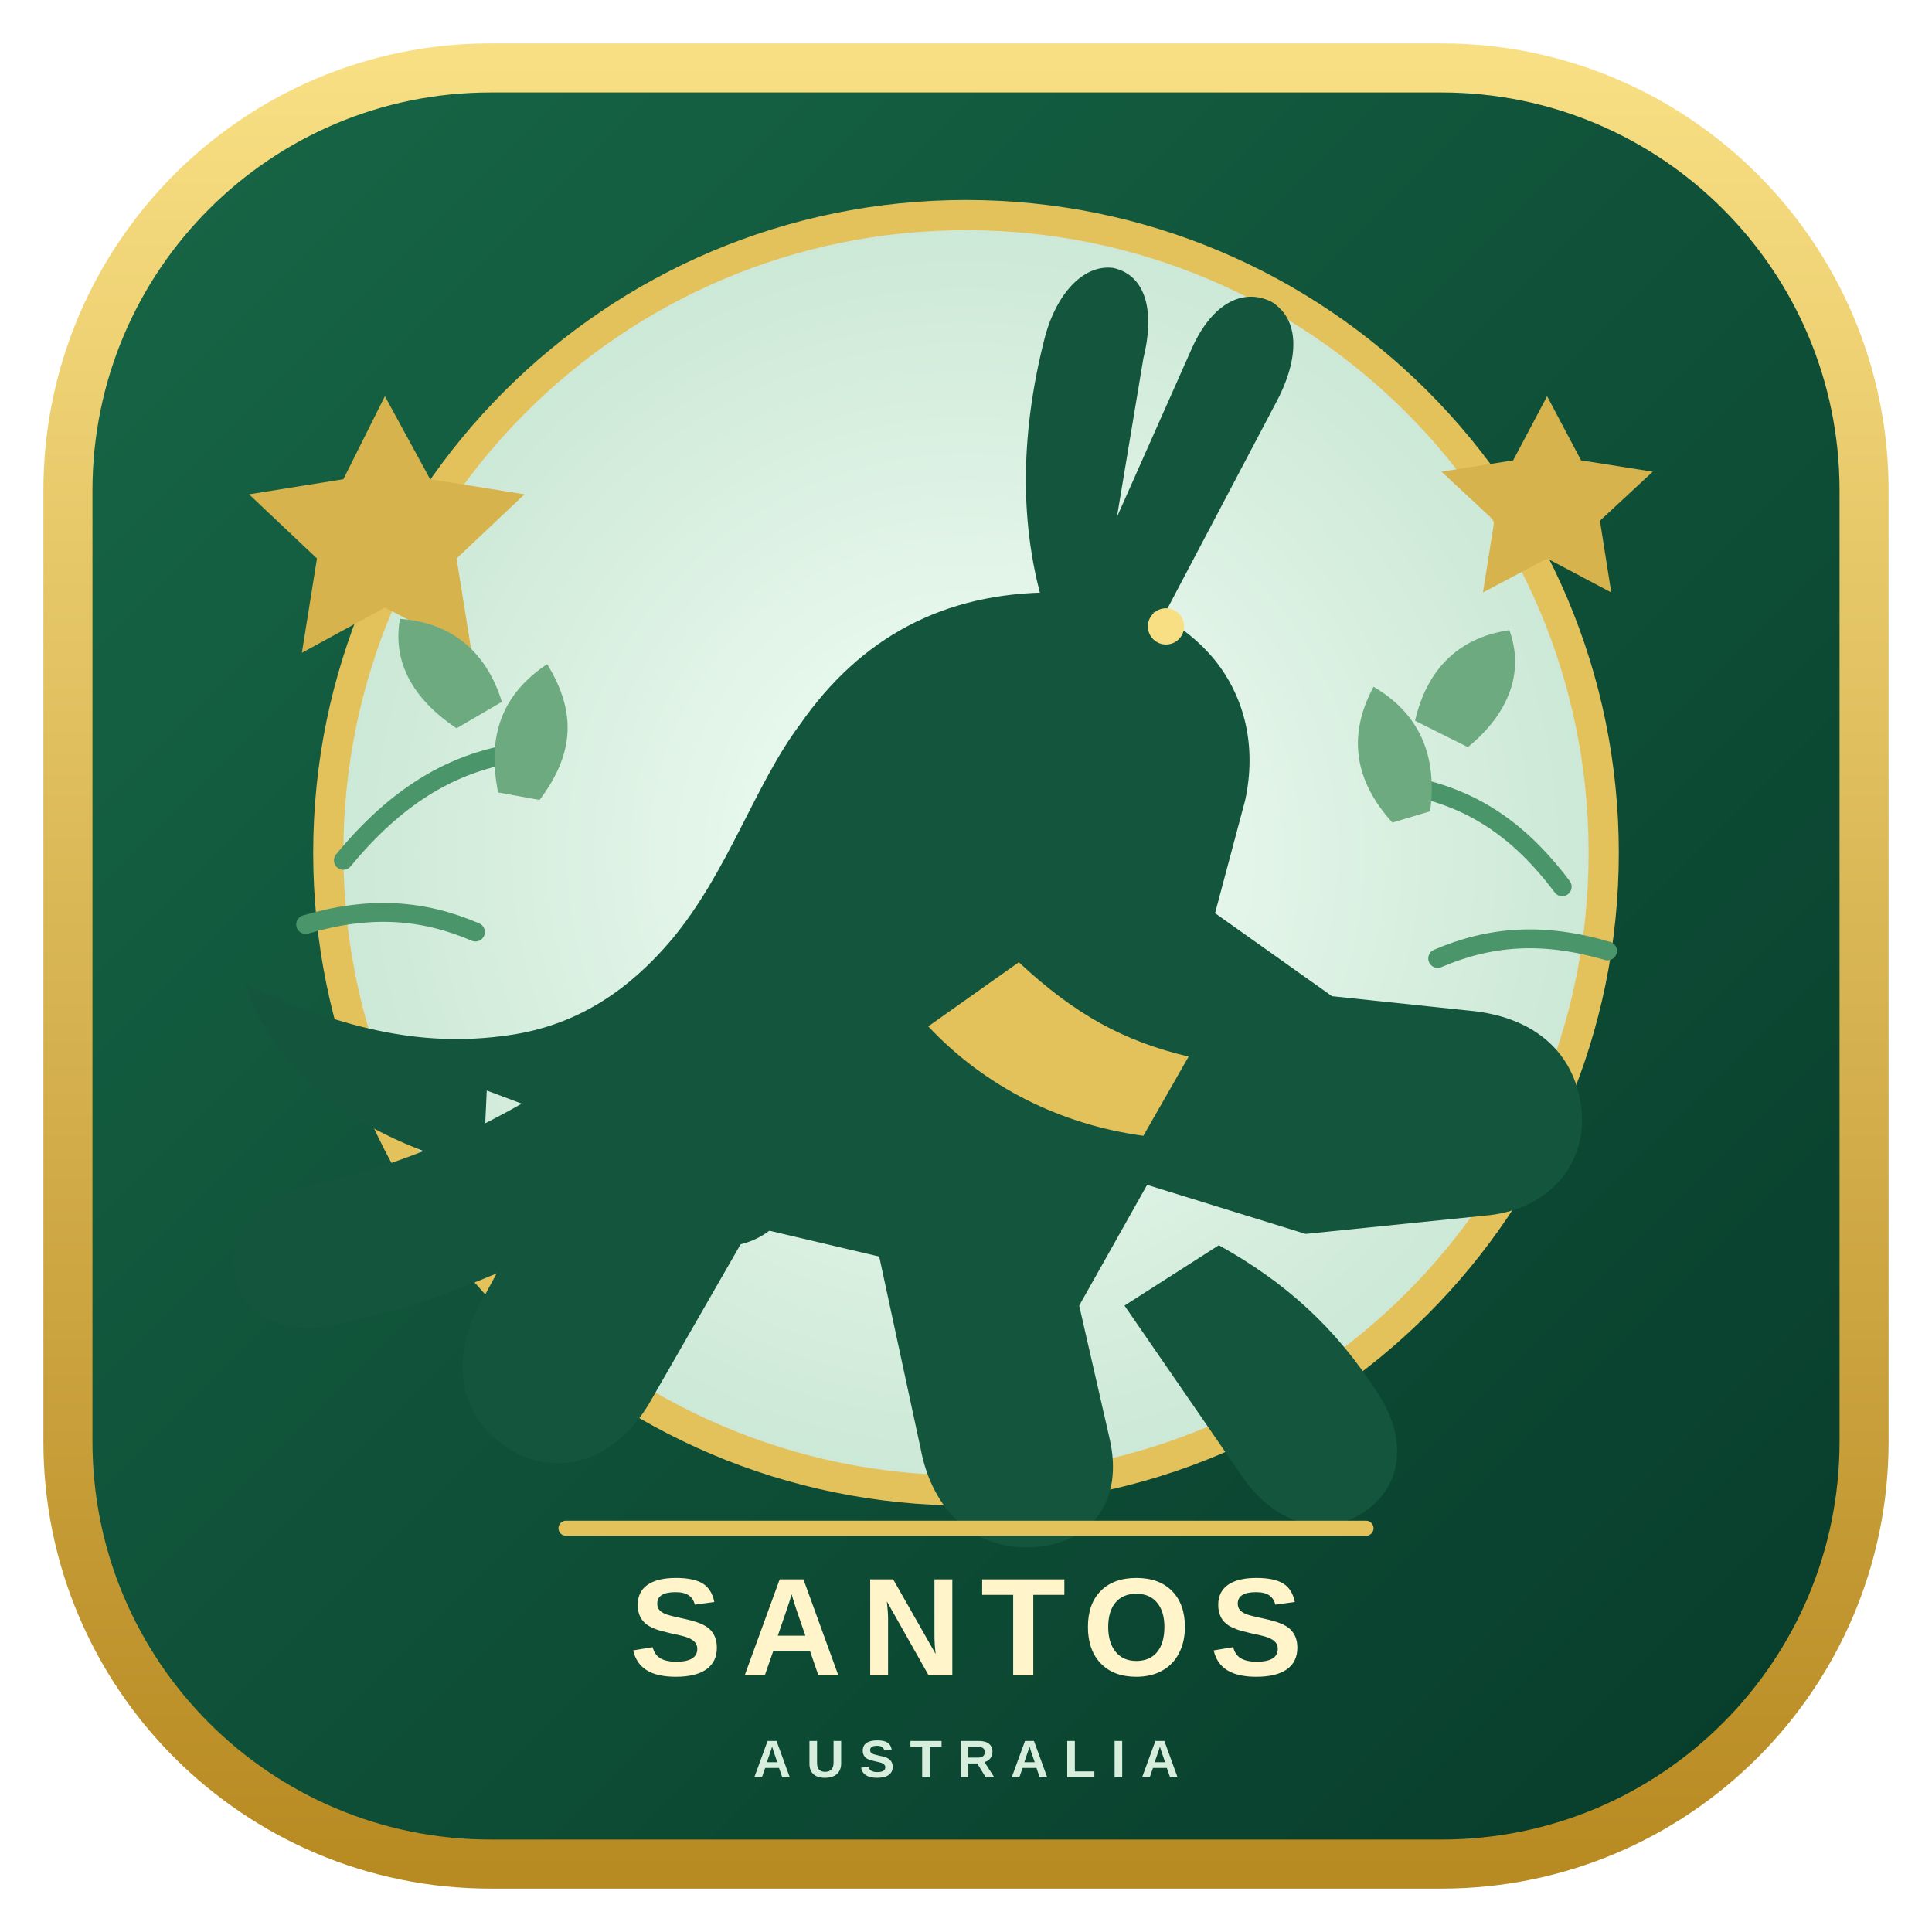
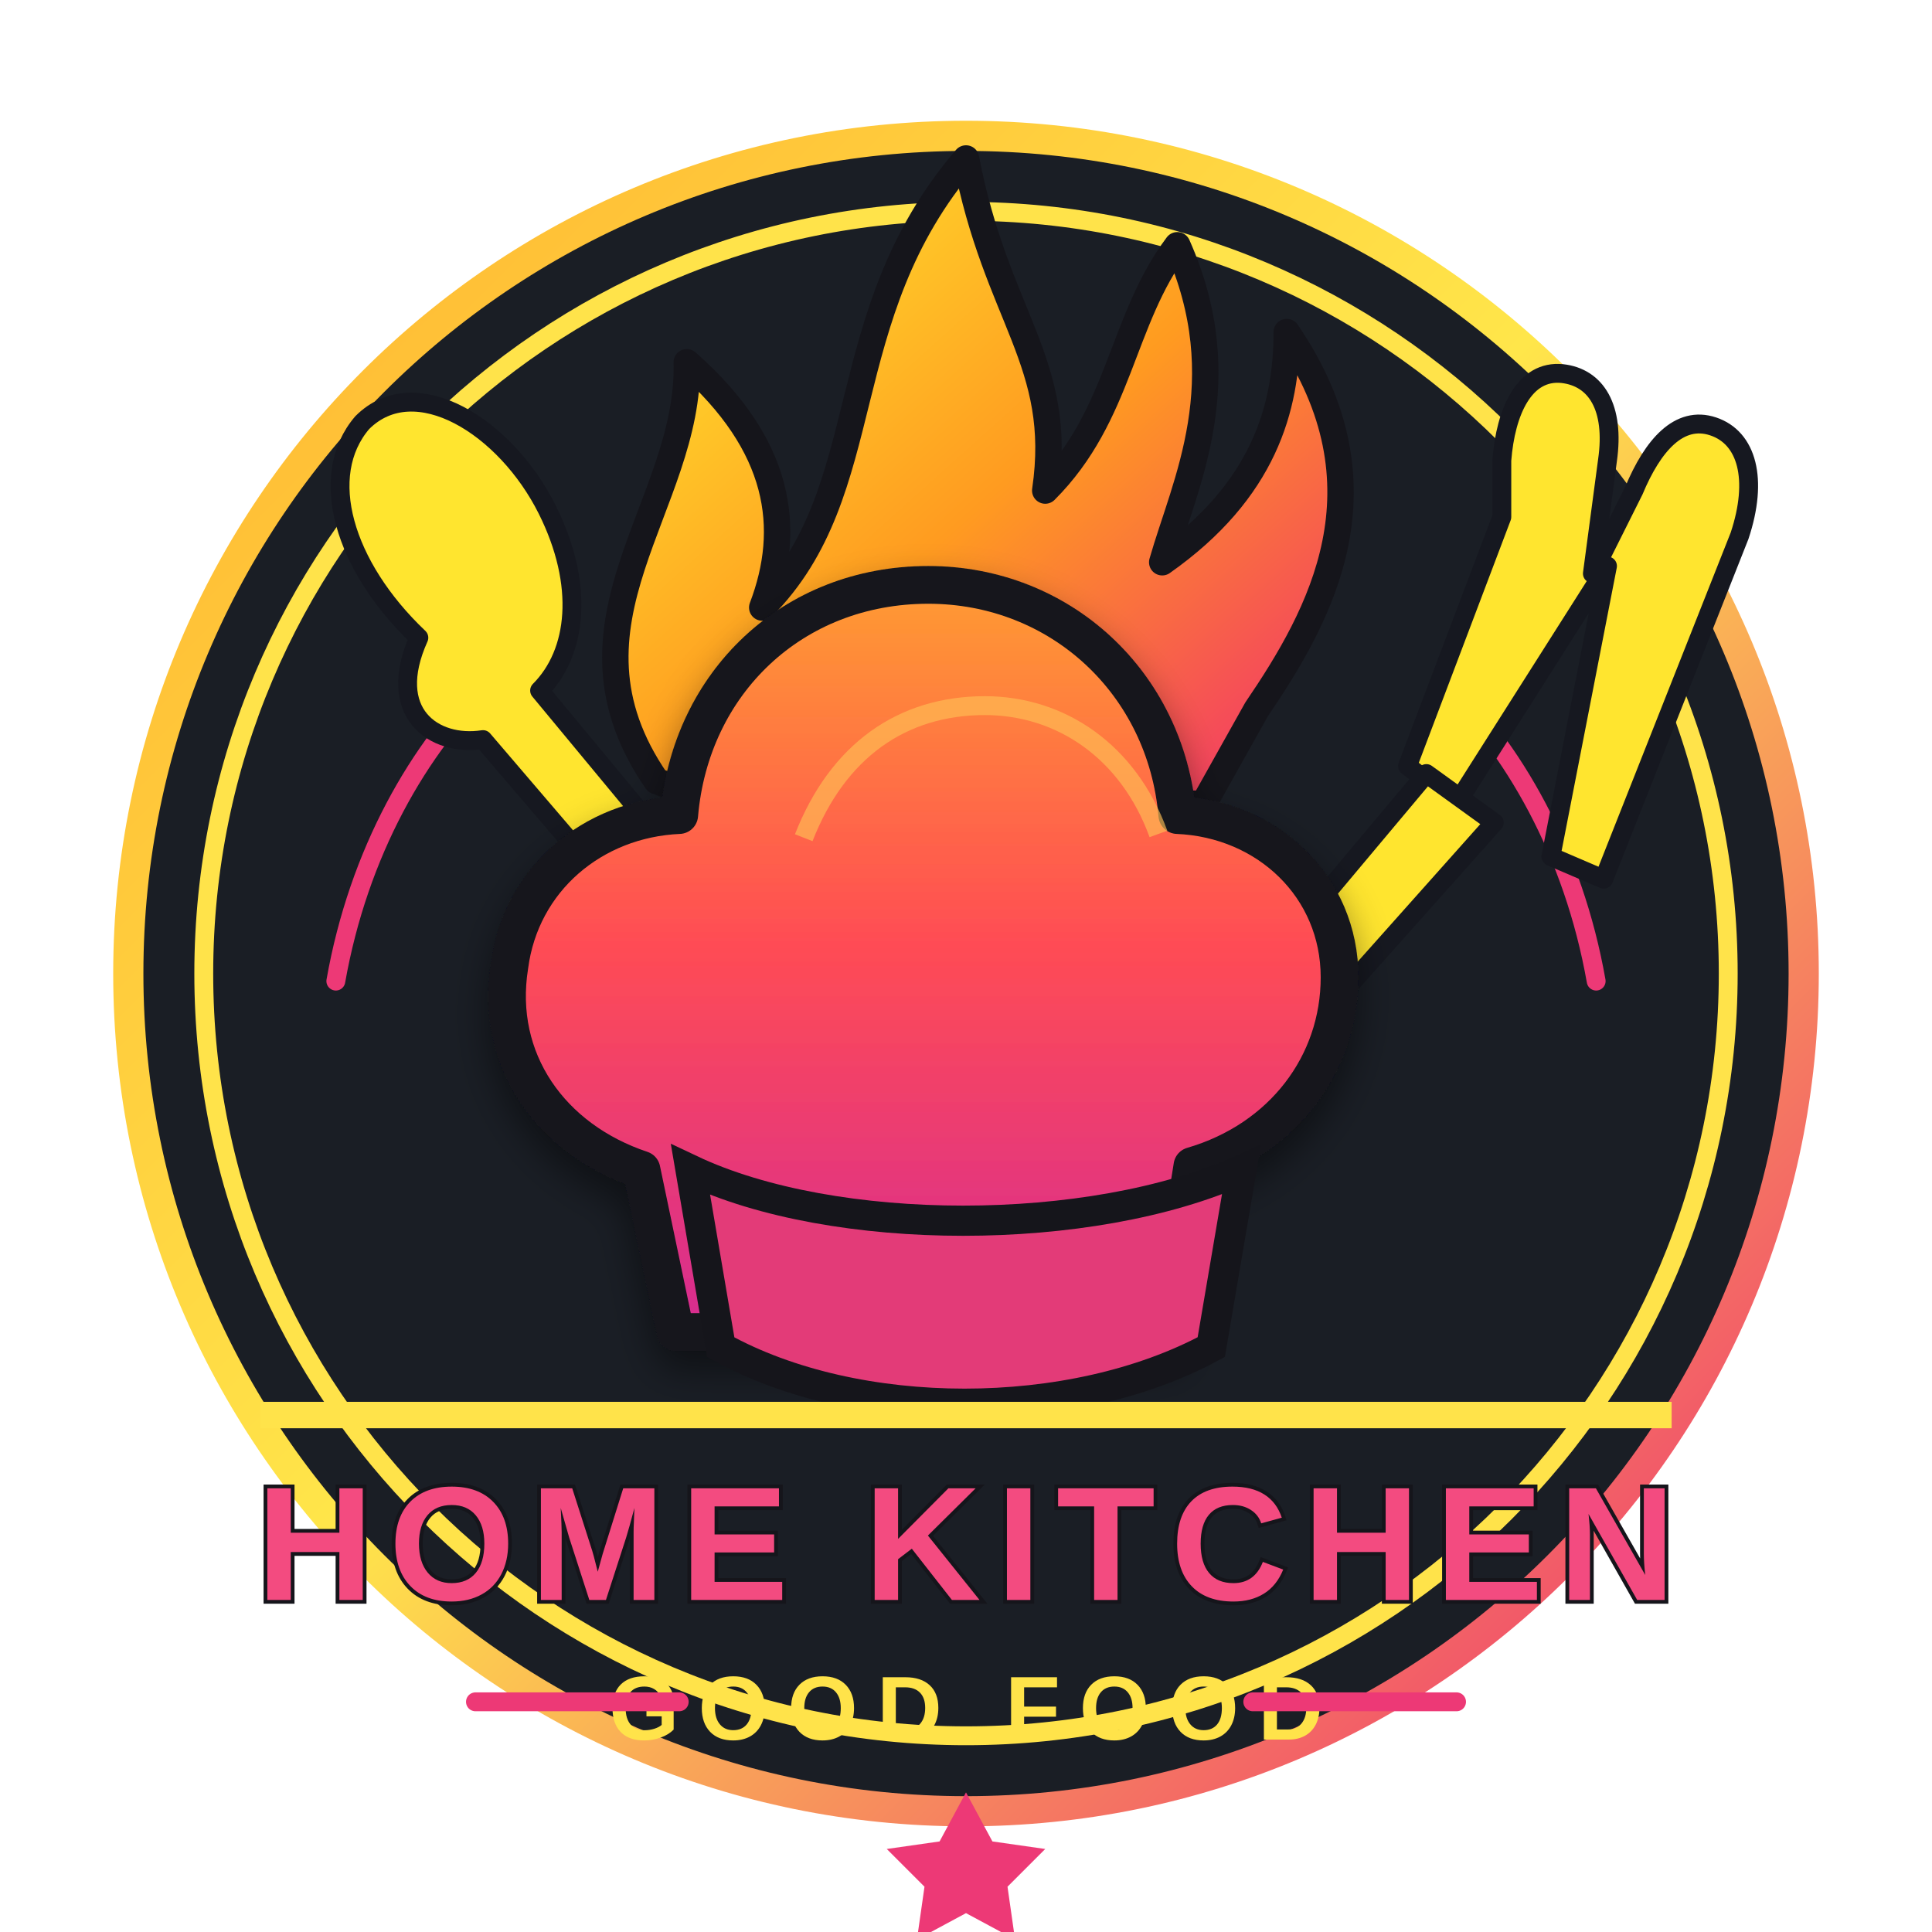
<svg xmlns="http://www.w3.org/2000/svg" width="512" height="512" viewBox="0 0 512 512" role="img" aria-labelledby="title desc">
  <defs>
-     <linearGradient id="bg" x1="0" y1="0" x2="1" y2="1">
-       <stop stop-color="#176747" />
-       <stop offset="1" stop-color="#073b2a" />
+     <linearGradient id="ring" x1="0" y1="0" x2="1" y2="1">
+       <stop stop-color="#ffb02e" />
+       <stop offset=".48" stop-color="#ffe64a" />
+       <stop offset="1" stop-color="#ed2474" />
    </linearGradient>
-     <linearGradient id="gold" x1="0" y1="0" x2="0" y2="1">
-       <stop stop-color="#f8df83" />
-       <stop offset="1" stop-color="#b88a22" />
+     <linearGradient id="hat" x1="0" y1="0" x2="0" y2="1">
+       <stop stop-color="#ff9b32" />
+       <stop offset=".48" stop-color="#ff4c54" />
+       <stop offset="1" stop-color="#d72b91" />
    </linearGradient>
-     <radialGradient id="inner">
-       <stop stop-color="#f4fff7" />
-       <stop offset="1" stop-color="#cce8d6" />
-     </radialGradient>
+     <linearGradient id="fire" x1="0" y1="0" x2="1" y2="1">
+       <stop stop-color="#fff02f" />
+       <stop offset=".52" stop-color="#ff9b20" />
+       <stop offset="1" stop-color="#f12b70" />
+     </linearGradient>
+     <filter id="shadow" x="-30%" y="-30%" width="160%" height="160%">
+       <feGaussianBlur in="SourceAlpha" stdDeviation="5" />
+       <feOffset dy="5" />
+       <feComponentTransfer>
+         <feFuncA type="linear" slope=".45" />
+       </feComponentTransfer>
+       <feMerge>
+         <feMergeNode />
+         <feMergeNode in="SourceGraphic" />
+       </feMerge>
+     </filter>
  </defs>
-   <rect x="18" y="18" width="476" height="476" rx="112" fill="url(#bg)" stroke="url(#gold)" stroke-width="13" />
-   <circle cx="256" cy="226" r="169" fill="url(#inner)" stroke="#e3c15b" stroke-width="8" />
-   <path d="M128 310c-35-9-55-26-63-49 27 12 48 17 72 13 17-3 30-12 41-25 15-18 22-41 34-57 16-23 38-35 67-35 20 0 34 7 43 18 8 10 11 23 8 37l-8 30 31 22 38 4c16 2 26 11 28 25 2 15-8 27-24 29l-49 5-42-13-18 32 8 35c4 17-5 28-20 29-16 1-27-10-30-26l-11-51-34-8-27 47c-9 15-24 20-37 12-13-8-16-23-8-38l26-48-24-9z" fill="#14563d" />
-   <path d="M278 165c-8-23-8-49-1-76 3-11 10-19 18-18 9 2 11 12 8 24l-7 42 20-45c5-11 13-16 21-12 8 5 7 16 1 27l-29 55" fill="#14563d" />
-   <path d="M204 223c-19 24-28 50-33 78-3 16 4 27 17 29 13 2 23-7 27-22 7-26 17-46 34-60" fill="#14563d" />
-   <path d="M270 255c15 14 28 21 45 25l-12 21c-22-3-42-13-57-29" fill="#e3c15b" />
-   <path d="M176 316c-31 16-57 29-87 35-15 3-26-3-27-15-1-11 7-19 21-22 27-6 50-17 72-32" fill="#14563d" />
-   <path d="M323 330c18 10 31 22 42 39 8 12 7 25-4 32-11 7-24 2-32-10l-31-45" fill="#14563d" />
-   <circle cx="309" cy="166" r="4.8" fill="#f8df83" />
-   <path d="M102 105l12 22 25 4-18 17 4 25-23-12-22 12 4-25-18-17 25-4z" fill="#d6b34c" />
-   <path d="M410 105l9 17 19 3-14 13 3 19-17-9-17 9 3-19-14-13 19-3z" fill="#d6b34c" />
-   <path d="M91 228c14-17 28-25 43-28M81 245c17-5 31-4 45 2M414 235c-12-16-25-24-42-27M426 252c-17-5-31-4-45 2" fill="none" stroke="#4b956b" stroke-width="5" stroke-linecap="round" />
-   <path d="M121 193c-12-8-17-18-15-29 14 1 23 9 27 22M132 210c-3-15 1-26 13-34 8 13 7 24-2 36M389 198c11-9 15-20 11-31-14 2-22 11-25 24M379 215c2-15-3-26-15-33-7 13-5 25 5 36" fill="#6eaa80" />
-   <path d="M150 405h212" stroke="#e3c15b" stroke-width="4" stroke-linecap="round" />
-   <text x="256" y="444" text-anchor="middle" font-family="Arial,Helvetica,sans-serif" font-size="37" font-weight="800" letter-spacing="5" fill="#fff4ca">SANTOS</text>
-   <text x="256" y="471" text-anchor="middle" font-family="Arial,Helvetica,sans-serif" font-size="14" font-weight="700" letter-spacing="4" fill="#d8eedd">AUSTRALIA</text>
+   <circle cx="256" cy="258" r="222" fill="#11151d" fill-opacity=".96" stroke="url(#ring)" stroke-width="8" />
+   <circle cx="256" cy="258" r="202" fill="none" stroke="#ffe34a" stroke-width="5" />
+   <path d="M89 260C95 226 111 198 130 180M423 260c-6-34-22-62-41-80" fill="none" stroke="#ed3976" stroke-width="5" stroke-linecap="round" />
+   <path d="M174 207c-29-42 9-73 8-111 25 22 28 44 20 65 31-31 18-77 54-119 8 42 26 54 21 88 20-20 20-45 35-65 16 36 2 63-4 84 27-19 33-41 33-61 28 41 9 75-8 100l-14 25H190z" fill="url(#fire)" stroke="#15151b" stroke-width="7" stroke-linejoin="round" />
+   <g fill="#ffe52f" stroke="#161820" stroke-width="5" stroke-linejoin="round">
+     <path d="M111 169c-20-19-27-43-15-57 14-14 38 1 49 23 10 20 8 38-2 48l87 105-13 12-89-104c-13 2-26-7-17-27z" />
+     <path d="M398 137l-25 66 13 10 40-63-15 77 14 6 36-91c5-15 2-26-7-29-9-3-16 5-21 17l-11 22 4-30c2-14-3-22-12-23-10-1-15 10-16 23z" />
+     <path d="M378 205l-78 93 14 12 82-92z" />
+   </g>
+   <path d="M170 310c-24-8-39-29-35-54 3-23 22-39 45-40 3-35 30-61 66-61 35 0 63 26 66 61 24 1 43 19 43 43 0 23-15 43-39 50l-7 44H179z" fill="url(#hat)" stroke="#15151b" stroke-width="10" stroke-linejoin="round" filter="url(#shadow)" />
+   <path d="M183 310c38 18 106 18 146 0l-8 47c-37 20-94 20-130 0z" fill="#e33b78" stroke="#15151b" stroke-width="8" />
+   <path d="M213 222c9-23 26-35 48-35 20 0 38 12 46 34" fill="none" stroke="#ffbf55" stroke-width="5" opacity=".65" />
+   <path d="M69 375H443" stroke="#ffe34a" stroke-width="7" />
+   <text x="256" y="424" text-anchor="middle" font-family="Arial,Helvetica,sans-serif" font-size="43" font-weight="900" letter-spacing="4" fill="#f34b80" stroke="#15151b" stroke-width="2" paint-order="stroke">HOME KITCHEN</text>
+   <text x="256" y="461" text-anchor="middle" font-family="Arial,Helvetica,sans-serif" font-size="24" font-weight="900" letter-spacing="5" fill="#ffe34a">GOOD FOOD</text>
+   <path d="M126 451h54m152 0h54" stroke="#ed3976" stroke-width="5" stroke-linecap="round" />
+   <path d="M256 475l7 13 14 2-10 10 2 14-13-7-13 7 2-14-10-10 14-2z" fill="#ed3976" />
</svg>
